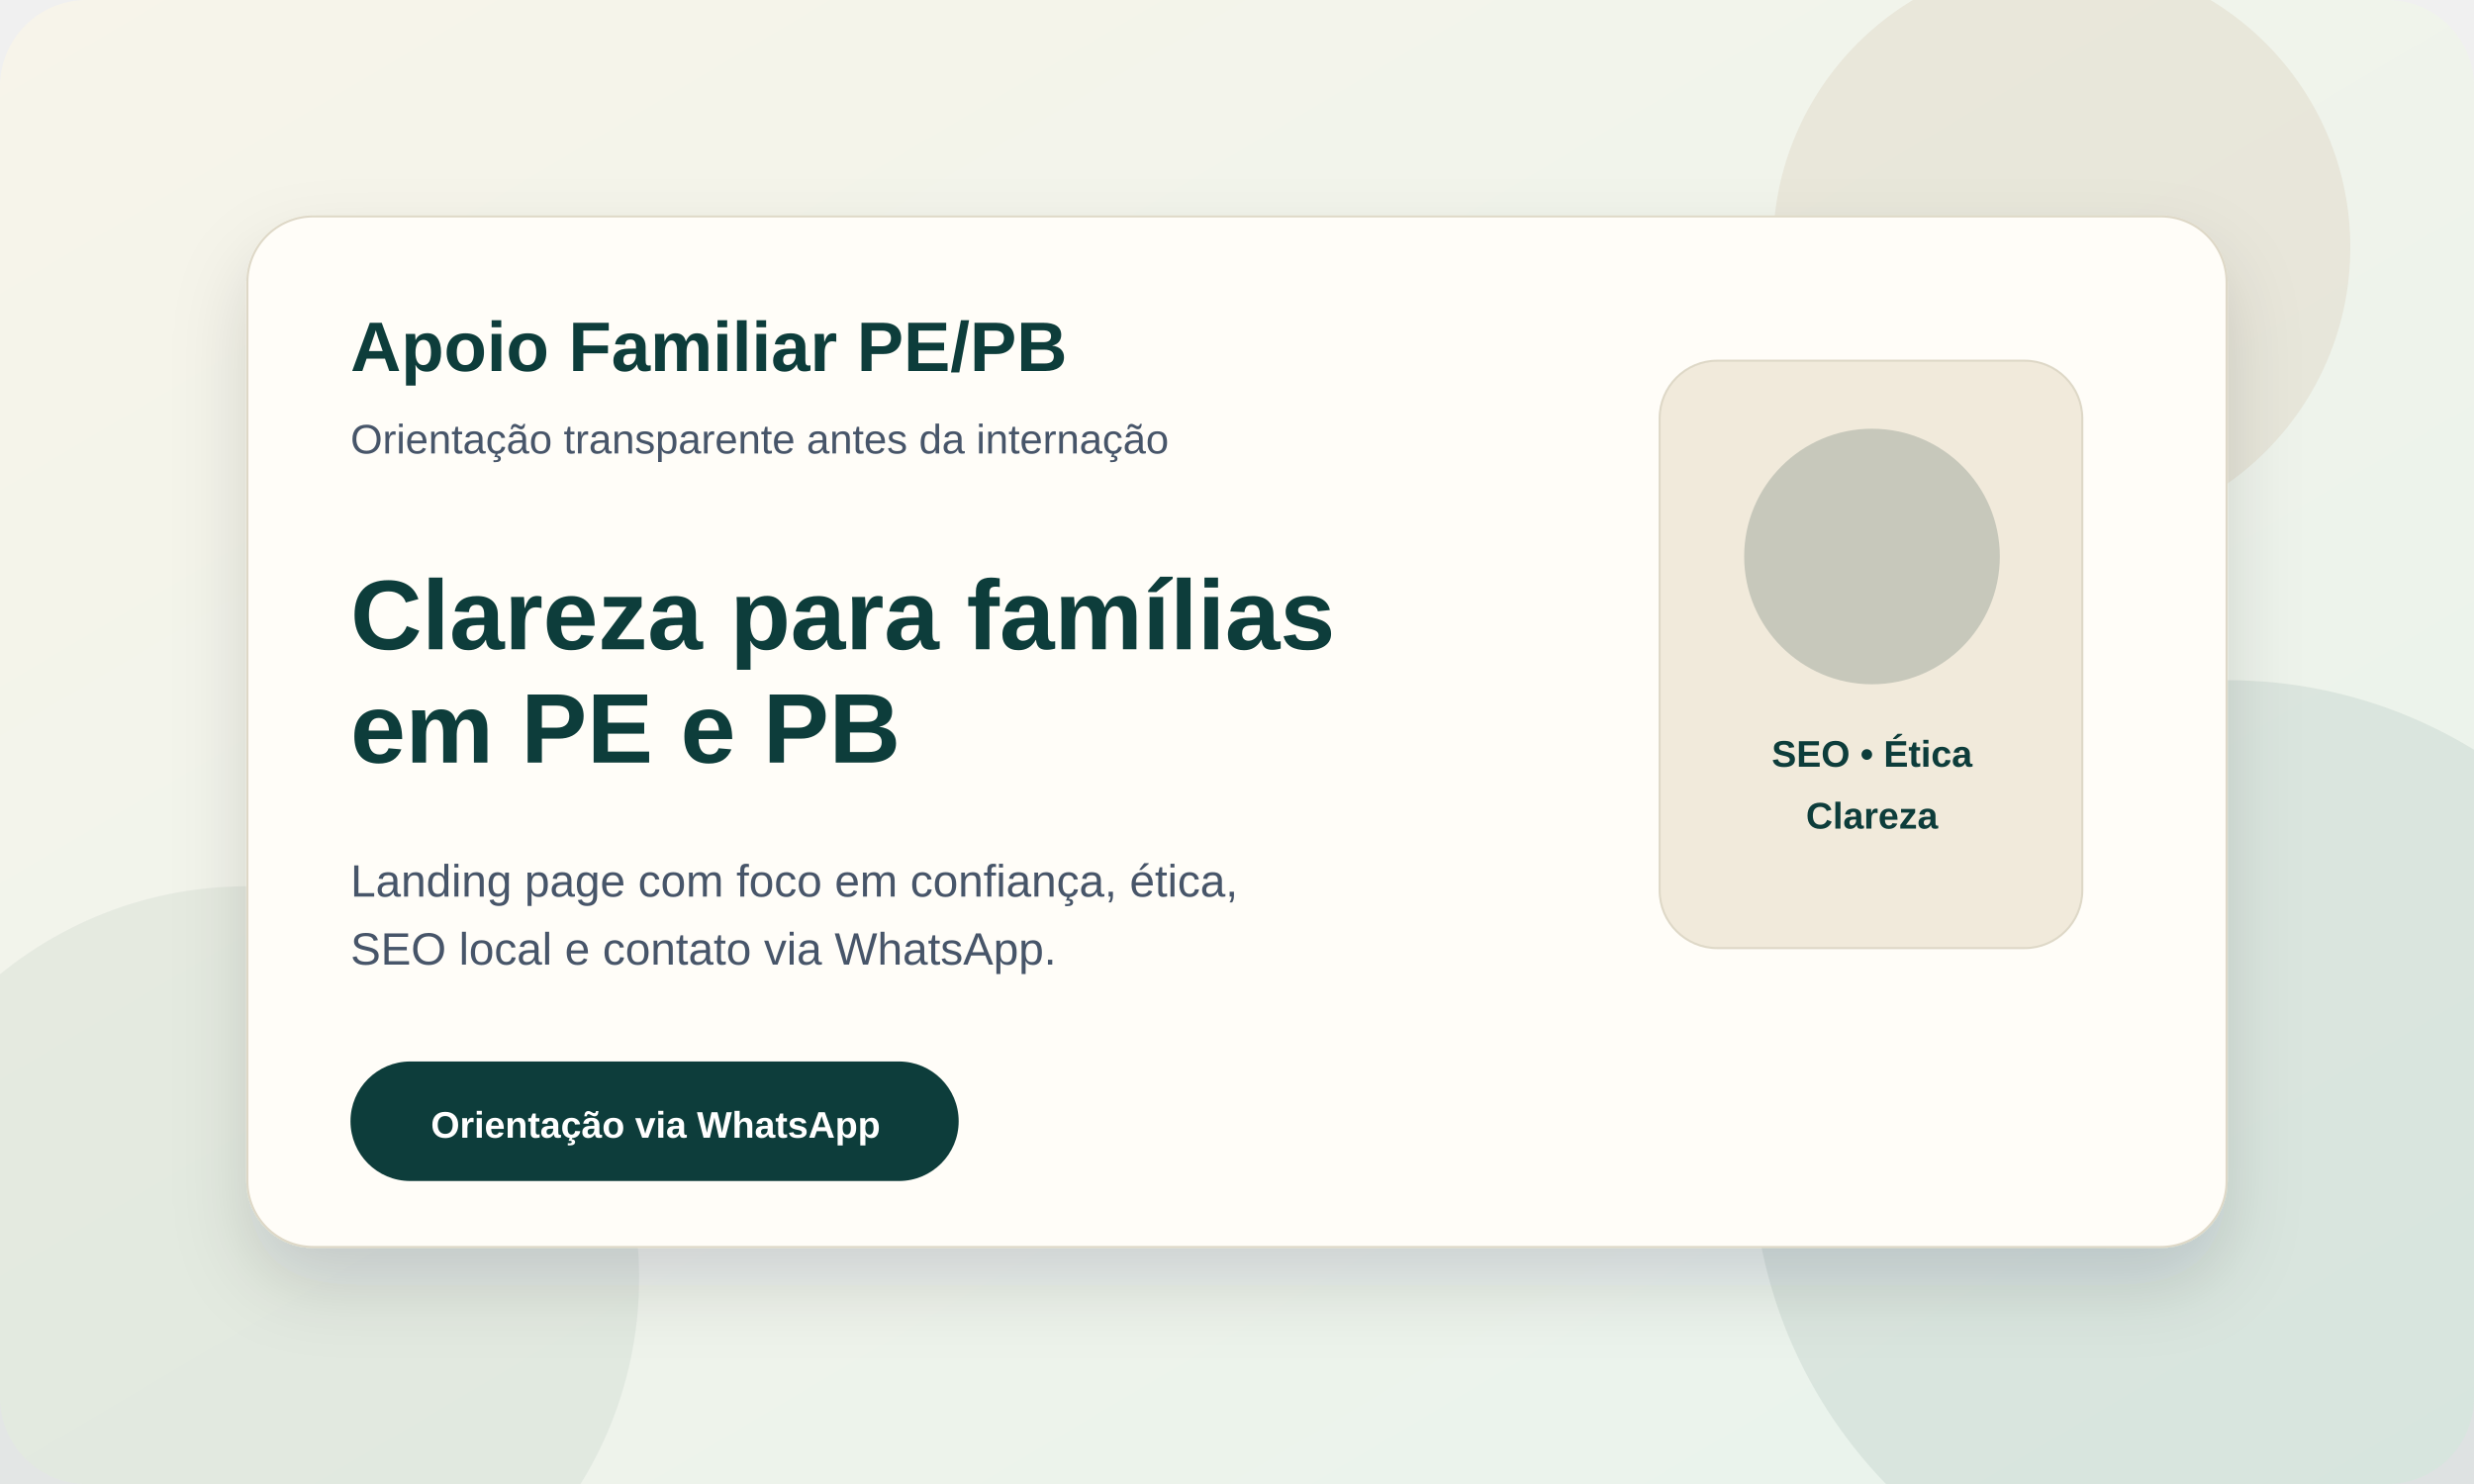
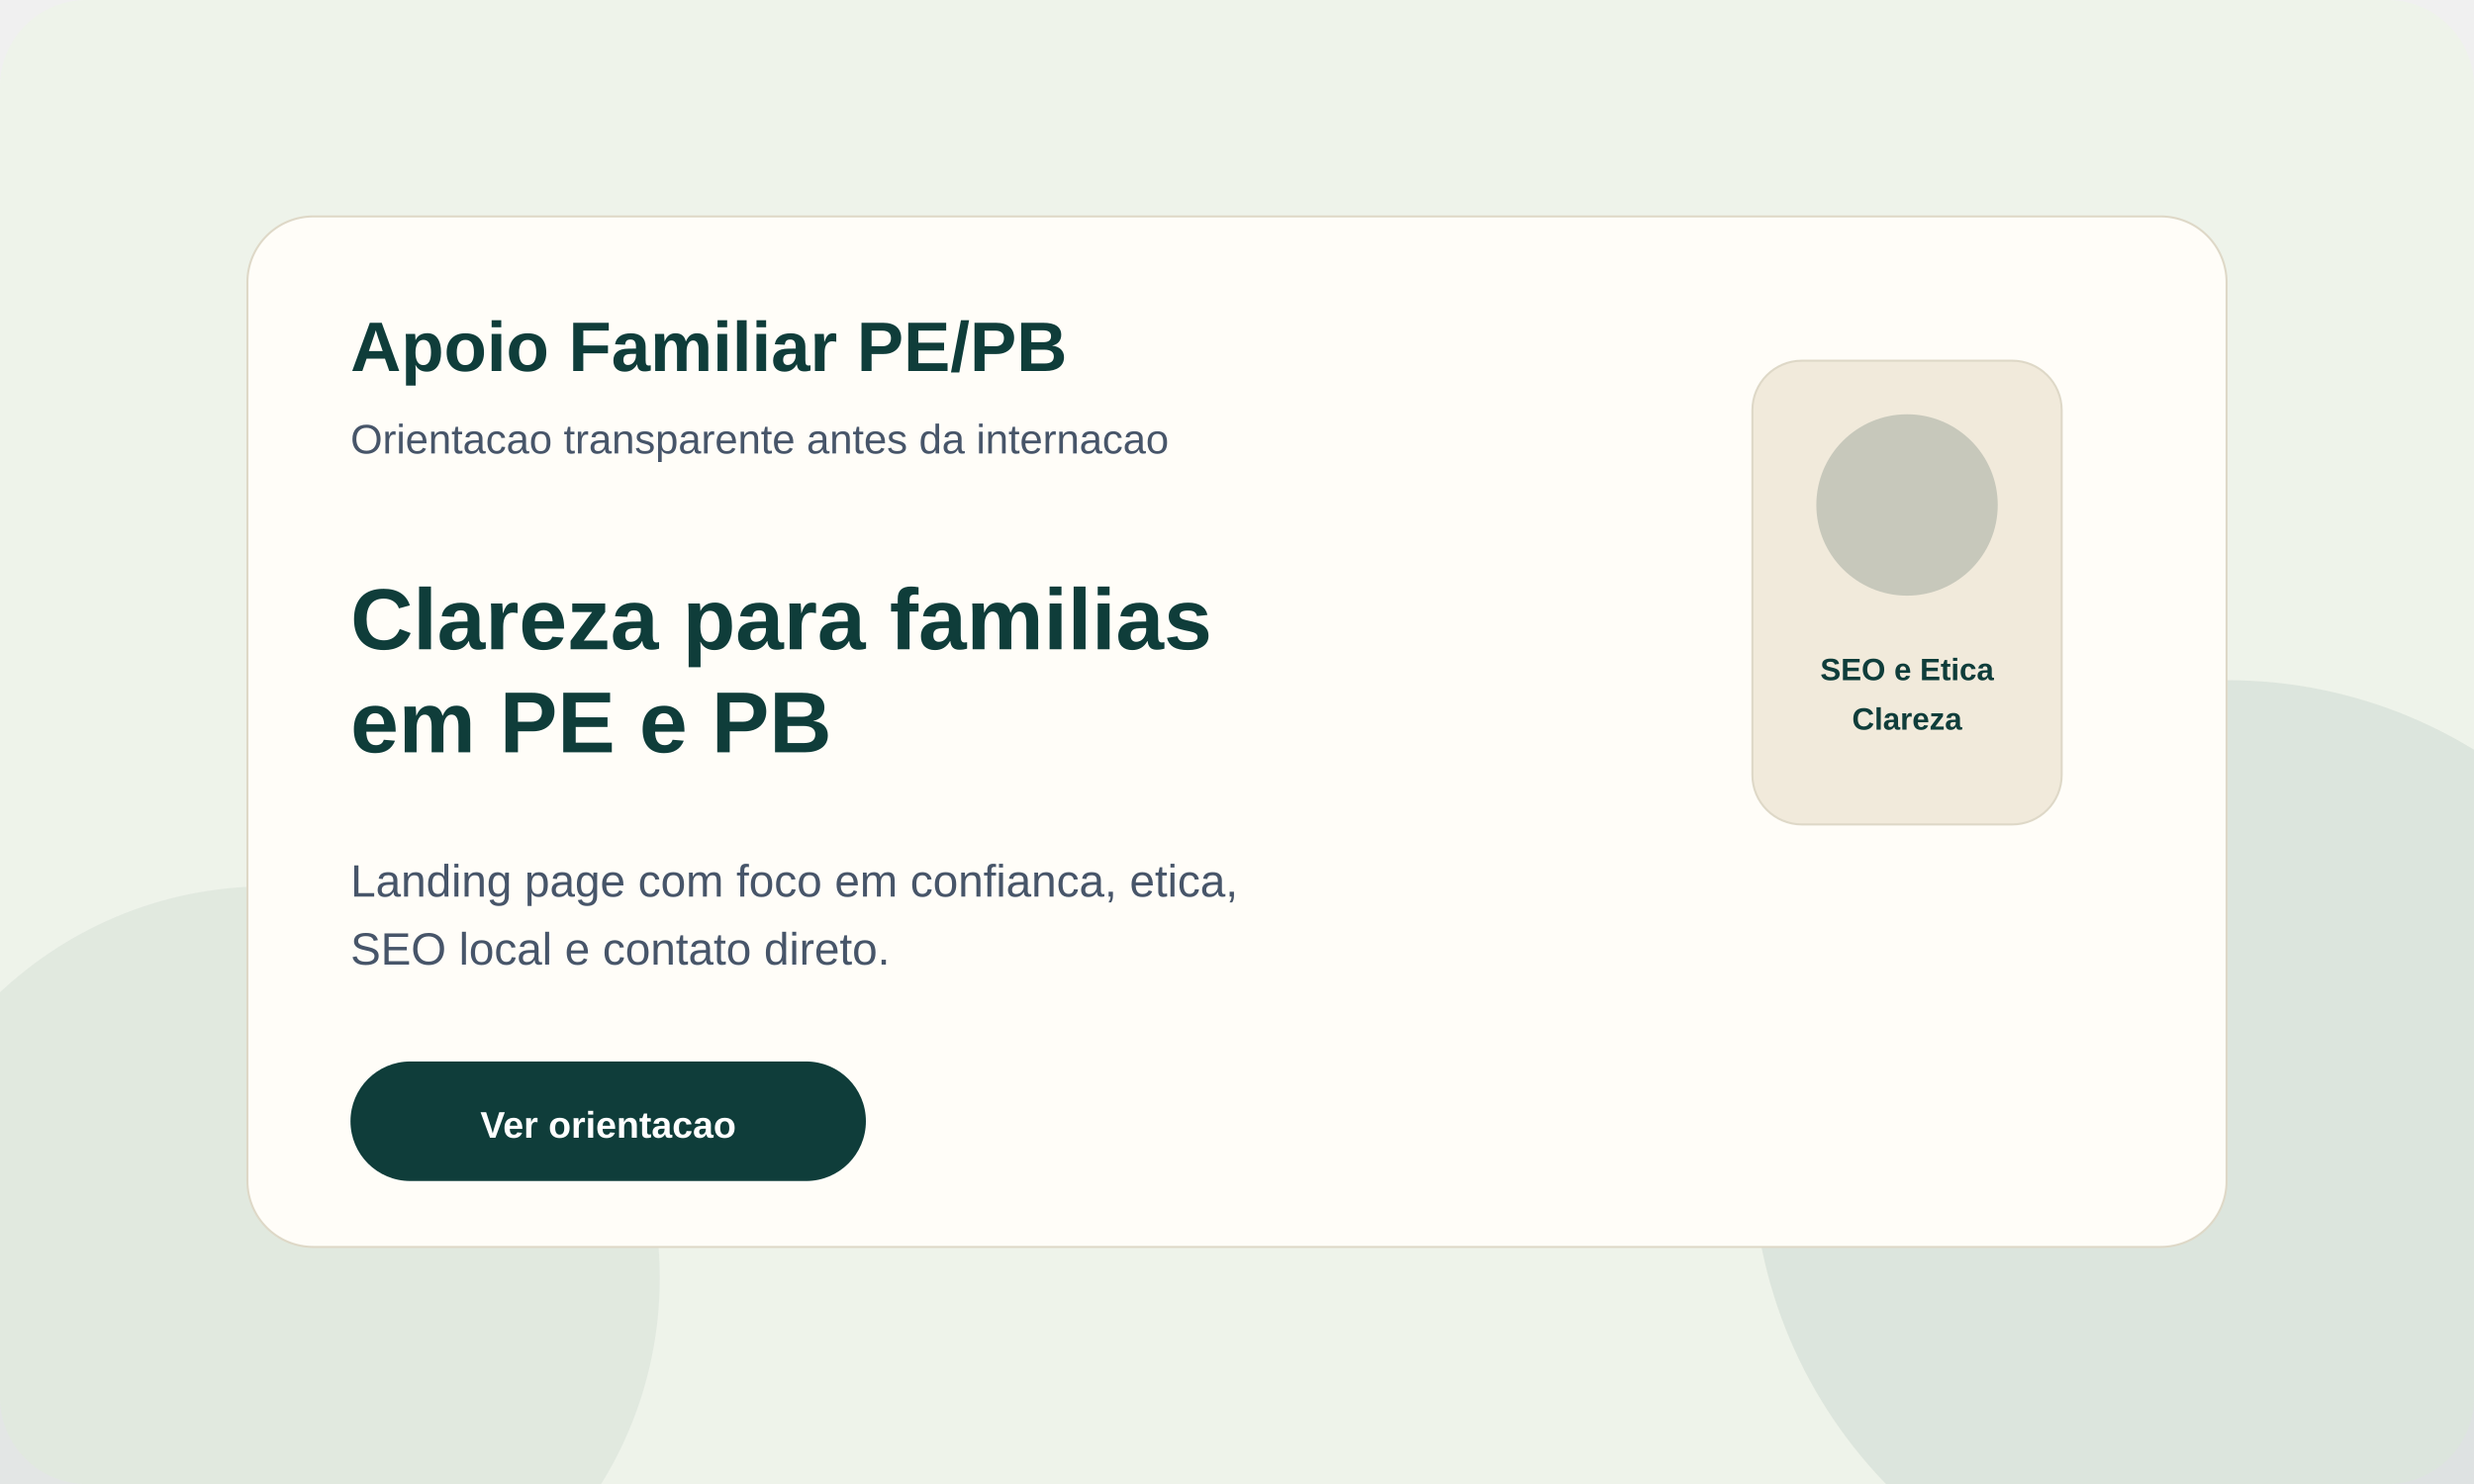
- <svg xmlns="http://www.w3.org/2000/svg" width="1200" height="720" viewBox="0 0 1200 720" role="img" aria-label="Capa do projeto Apoio Familiar PE/PB">
-   <defs>
-     <linearGradient id="bg" x1="0" y1="0" x2="1" y2="1">
-       <stop offset="0" stop-color="#f7f4ea" />
-       <stop offset="1" stop-color="#e8f3ec" />
-     </linearGradient>
-     <filter id="shadow" x="-20%" y="-20%" width="140%" height="140%">
-       <feDropShadow dx="0" dy="18" stdDeviation="18" flood-color="#0f172a" flood-opacity="0.14" />
-     </filter>
-   </defs>
-   <rect width="1200" height="720" rx="42" fill="url(#bg)" />
-   <circle cx="120" cy="620" r="190" fill="#0f3d3a" opacity="0.06" />
+ <svg xmlns="http://www.w3.org/2000/svg" width="1200" height="720" viewBox="0 0 1200 720">
+   <rect width="1200" height="720" rx="42" fill="#eef3ea" />
  <circle cx="1080" cy="560" r="230" fill="#0f3d3a" opacity="0.08" />
-   <circle cx="1000" cy="120" r="140" fill="#d9cdb9" opacity="0.35" />
-   <g filter="url(#shadow)">
-     <rect x="120" y="105" width="960" height="500" rx="32" fill="#fffdf8" stroke="#ded8c7" />
-     <text x="170" y="180" font-family="Arial, sans-serif" font-size="34" font-weight="800" fill="#0f3d3a">Apoio Familiar PE/PB</text>
-     <text x="170" y="220" font-family="Arial, sans-serif" font-size="20" fill="#475569">Orientação transparente antes da internação</text>
-     <text x="170" y="315" font-family="Arial, sans-serif" font-size="48" font-weight="900" fill="#0f3d3a">Clareza para famílias</text>
-     <text x="170" y="370" font-family="Arial, sans-serif" font-size="48" font-weight="900" fill="#0f3d3a">em PE e PB</text>
-     <text x="170" y="435" font-family="Arial, sans-serif" font-size="22" fill="#475569">Landing page com foco em confiança, ética,</text>
-     <text x="170" y="468" font-family="Arial, sans-serif" font-size="22" fill="#475569">SEO local e contato via WhatsApp.</text>
-     <rect x="170" y="515" width="295" height="58" rx="29" fill="#0f3d3a" />
-     <text x="318" y="552" text-anchor="middle" font-family="Arial, sans-serif" font-size="18" font-weight="800" fill="#ffffff">Orientação via WhatsApp</text>
-     <rect x="805" y="175" width="205" height="285" rx="28" fill="#f1eadb" stroke="#ded8c7" />
-     <circle cx="908" cy="270" r="62" fill="#c7c8bb" />
-     <text x="908" y="372" text-anchor="middle" font-family="Arial, sans-serif" font-size="18" font-weight="900" fill="#0f3d3a">SEO • Ética</text>
-     <text x="908" y="402" text-anchor="middle" font-family="Arial, sans-serif" font-size="18" font-weight="900" fill="#0f3d3a">Clareza</text>
-   </g>
+   <circle cx="130" cy="620" r="190" fill="#0f3d3a" opacity="0.06" />
+   <rect x="120" y="105" width="960" height="500" rx="32" fill="#fffdf8" stroke="#ded8c7" />
+   <text x="170" y="180" font-family="Arial, sans-serif" font-size="34" font-weight="800" fill="#0f3d3a">Apoio Familiar PE/PB</text>
+   <text x="170" y="220" font-family="Arial, sans-serif" font-size="20" fill="#475569">Orientacao transparente antes da internacao</text>
+   <text x="170" y="315" font-family="Arial, sans-serif" font-size="42" font-weight="900" fill="#0f3d3a">Clareza para familias</text>
+   <text x="170" y="365" font-family="Arial, sans-serif" font-size="42" font-weight="900" fill="#0f3d3a">em PE e PB</text>
+   <text x="170" y="435" font-family="Arial, sans-serif" font-size="22" fill="#475569">Landing page com foco em confianca, etica,</text>
+   <text x="170" y="468" font-family="Arial, sans-serif" font-size="22" fill="#475569">SEO local e contato direto.</text>
+   <rect x="170" y="515" width="250" height="58" rx="29" fill="#0f3d3a" />
+   <text x="295" y="552" text-anchor="middle" font-family="Arial, sans-serif" font-size="18" font-weight="800" fill="#ffffff">Ver orientacao</text>
+   <rect x="850" y="175" width="150" height="225" rx="24" fill="#f1eadb" stroke="#ded8c7" />
+   <circle cx="925" cy="245" r="44" fill="#c7c8bb" />
+   <text x="925" y="330" text-anchor="middle" font-family="Arial, sans-serif" font-size="15" font-weight="900" fill="#0f3d3a">SEO e Etica</text>
+   <text x="925" y="354" text-anchor="middle" font-family="Arial, sans-serif" font-size="15" font-weight="900" fill="#0f3d3a">Clareza</text>
</svg>
